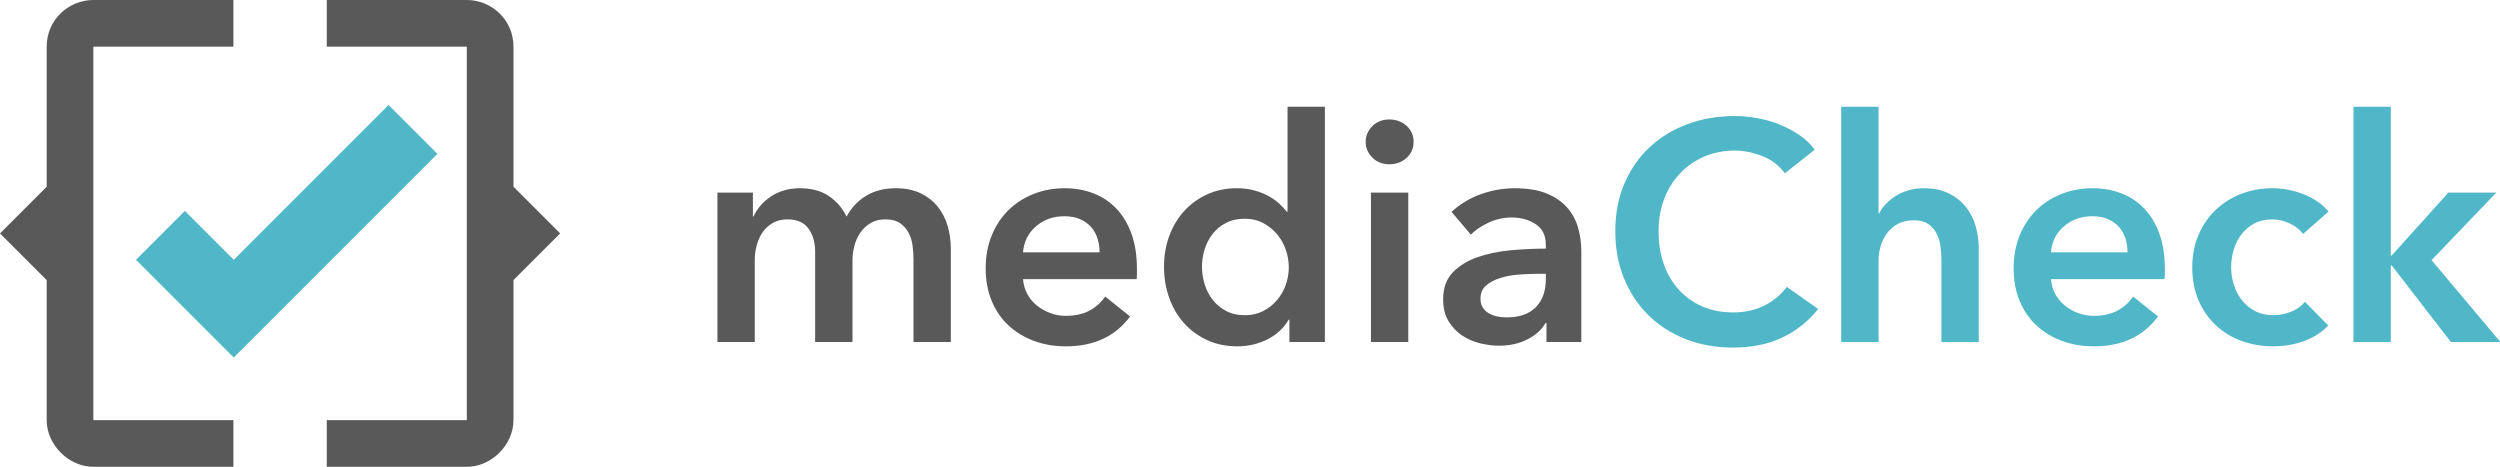
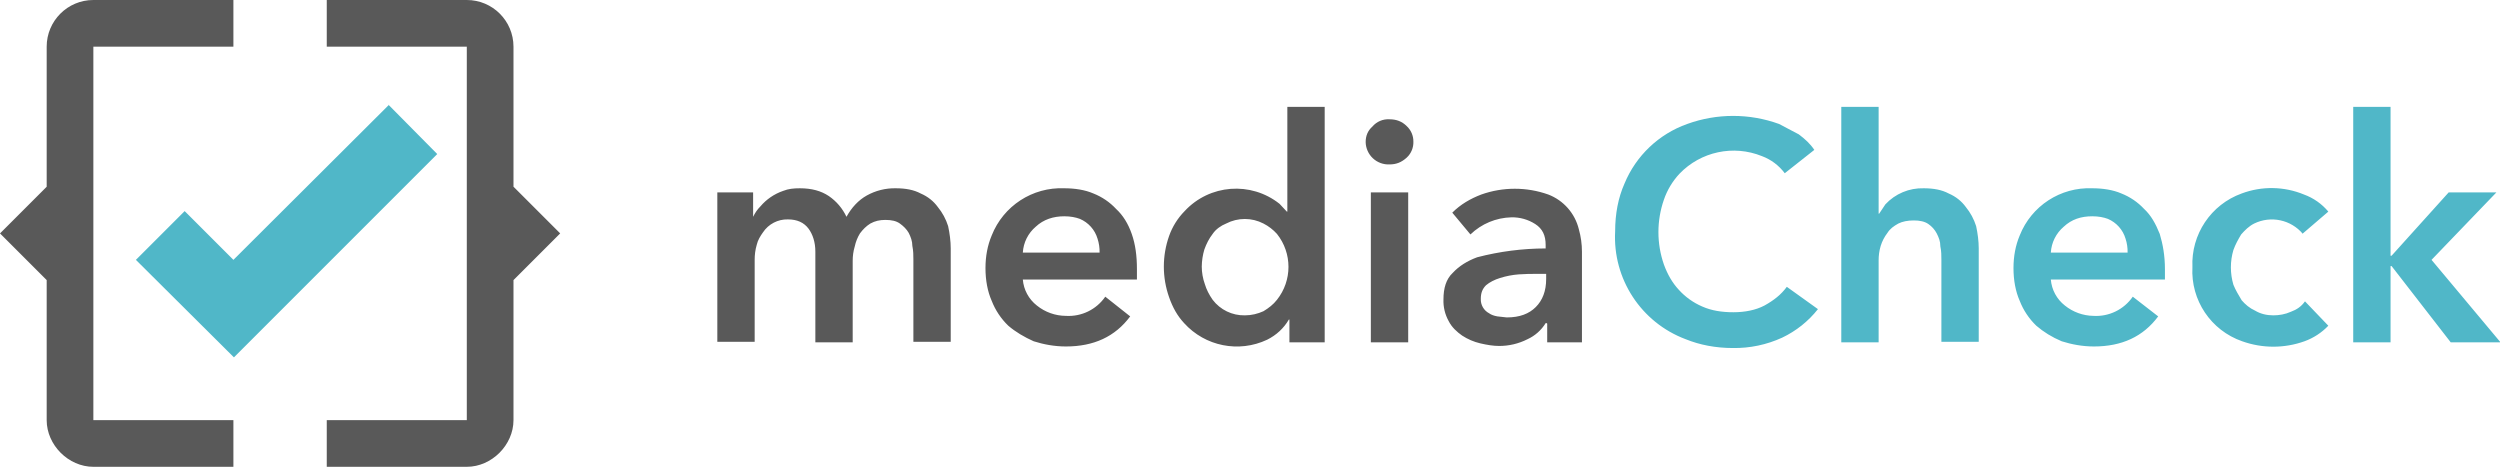
- <svg xmlns="http://www.w3.org/2000/svg" width="482px" height="90px" viewBox="0 0 482 90" version="1.1">
-   <defs />
-   <g id="Page-1" stroke="none" stroke-width="1" fill="none" fill-rule="evenodd">
-     <g id="mediaCheck">
-       <path d="M18,81 L18,9 L45,9 L45,0 L18,0 C13.248,0 9,3.785 9,9 L9,36 L0,45 L9,54 L9,81 C9,85.752 13.248,90 18,90 L45,90 L45,81 L18,81" id="Fill-1" fill="#595959" />
-       <path d="M90,81 L90,9 L63,9 L63,0 L90,0 C94.752,0 99,3.785 99,9 L99,36 L108,45 L99,54 L99,81 C99,85.752 94.752,90 90,90 L63,90 L63,81 L90,81" id="Fill-2" fill="#595959" />
-       <path d="M74.914,20.24 L45.068,50.087 L35.646,40.664 L26.223,50.087 L45.068,68.933 L84.337,29.663 L74.914,20.24" id="Fill-3" fill="#50B7C8" />
-       <path d="M172.7,36.293 C174.58,36.293 176.19,36.623 177.53,37.283 C178.87,37.942 179.97,38.813 180.83,39.893 C181.69,40.973 182.319,42.213 182.72,43.613 C183.119,45.014 183.32,46.453 183.32,47.933 L183.32,65.933 L176.12,65.933 L176.12,49.973 C176.12,49.133 176.06,48.254 175.94,47.333 C175.82,46.413 175.56,45.583 175.16,44.843 C174.76,44.104 174.209,43.493 173.51,43.013 C172.81,42.533 171.88,42.293 170.72,42.293 C169.6,42.293 168.64,42.533 167.84,43.013 C167.039,43.493 166.379,44.113 165.86,44.873 C165.34,45.633 164.96,46.483 164.72,47.423 C164.48,48.363 164.36,49.293 164.36,50.213 L164.36,65.933 L157.16,65.933 L157.16,48.533 C157.16,46.732 156.73,45.243 155.87,44.063 C155.01,42.884 153.659,42.293 151.82,42.293 C150.74,42.293 149.8,42.523 149,42.982 C148.199,43.443 147.55,44.033 147.05,44.753 C146.55,45.473 146.17,46.304 145.91,47.243 C145.649,48.184 145.52,49.133 145.52,50.093 L145.52,65.933 L138.32,65.933 L138.32,37.133 L145.16,37.133 L145.16,41.753 L145.28,41.753 C145.6,41.033 146.03,40.354 146.57,39.713 C147.11,39.073 147.749,38.493 148.49,37.973 C149.23,37.453 150.08,37.043 151.04,36.743 C152,36.442 153.06,36.293 154.22,36.293 C156.46,36.293 158.319,36.794 159.8,37.793 C161.279,38.793 162.419,40.113 163.22,41.753 C164.18,39.993 165.46,38.644 167.06,37.703 C168.659,36.764 170.54,36.293 172.7,36.293" id="Fill-4" fill="#595959" />
-       <path d="M219.2,51.893 L219.2,52.852 C219.2,53.174 219.18,53.493 219.141,53.813 L197.24,53.813 C197.32,54.854 197.59,55.803 198.051,56.663 C198.51,57.523 199.12,58.263 199.881,58.883 C200.64,59.504 201.5,59.993 202.46,60.352 C203.42,60.713 204.42,60.893 205.46,60.893 C207.261,60.893 208.78,60.563 210.021,59.903 C211.26,59.243 212.279,58.333 213.08,57.173 L217.881,61.013 C215.04,64.852 210.92,66.773 205.521,66.773 C203.279,66.773 201.22,66.422 199.341,65.723 C197.46,65.023 195.83,64.033 194.45,62.753 C193.07,61.474 191.99,59.903 191.21,58.043 C190.431,56.183 190.04,54.073 190.04,51.713 C190.04,49.394 190.431,47.283 191.21,45.383 C191.99,43.483 193.06,41.863 194.42,40.523 C195.779,39.184 197.391,38.144 199.25,37.403 C201.11,36.663 203.12,36.293 205.28,36.293 C207.28,36.293 209.13,36.623 210.83,37.283 C212.53,37.942 214,38.924 215.24,40.223 C216.479,41.523 217.45,43.144 218.15,45.083 C218.85,47.023 219.2,49.293 219.2,51.893 L219.2,51.893 Z M212,48.653 C212,47.733 211.87,46.852 211.61,46.013 C211.35,45.173 210.94,44.434 210.381,43.793 C209.819,43.153 209.11,42.644 208.25,42.263 C207.39,41.883 206.38,41.692 205.221,41.692 C203.06,41.692 201.23,42.344 199.73,43.643 C198.23,44.943 197.399,46.613 197.24,48.653 L212,48.653 L212,48.653 Z" id="Fill-5" fill="#595959" />
-       <path d="M255.44,65.933 L248.6,65.933 L248.6,61.613 L248.479,61.613 C247.479,63.293 246.089,64.573 244.31,65.453 C242.529,66.332 240.62,66.773 238.58,66.773 C236.38,66.773 234.41,66.362 232.67,65.543 C230.93,64.724 229.449,63.623 228.229,62.243 C227.009,60.863 226.07,59.243 225.41,57.383 C224.75,55.523 224.42,53.533 224.42,51.413 C224.42,49.293 224.759,47.313 225.44,45.473 C226.119,43.634 227.079,42.033 228.32,40.673 C229.56,39.314 231.039,38.243 232.76,37.463 C234.479,36.683 236.359,36.293 238.399,36.293 C239.72,36.293 240.899,36.442 241.94,36.743 C242.979,37.043 243.89,37.413 244.67,37.852 C245.45,38.294 246.119,38.773 246.68,39.293 C247.239,39.813 247.7,40.313 248.06,40.793 L248.24,40.793 L248.24,20.573 L255.44,20.573 L255.44,65.933 L255.44,65.933 Z M231.74,51.413 C231.74,52.533 231.909,53.653 232.25,54.773 C232.589,55.894 233.1,56.894 233.78,57.773 C234.46,58.653 235.319,59.373 236.359,59.933 C237.399,60.493 238.619,60.773 240.02,60.773 C241.34,60.773 242.519,60.503 243.56,59.963 C244.6,59.423 245.489,58.713 246.229,57.833 C246.97,56.953 247.529,55.964 247.91,54.863 C248.289,53.763 248.479,52.653 248.479,51.533 C248.479,50.413 248.289,49.293 247.91,48.173 C247.529,47.054 246.97,46.053 246.229,45.173 C245.489,44.294 244.6,43.573 243.56,43.013 C242.519,42.453 241.34,42.173 240.02,42.173 C238.619,42.173 237.399,42.442 236.359,42.982 C235.319,43.523 234.46,44.233 233.78,45.113 C233.1,45.993 232.589,46.983 232.25,48.083 C231.909,49.184 231.74,50.294 231.74,51.413 L231.74,51.413 Z" id="Fill-6" fill="#595959" />
-       <path d="M263.299,27.352 C263.299,26.193 263.728,25.184 264.589,24.323 C265.448,23.463 266.539,23.033 267.859,23.033 C269.179,23.033 270.289,23.443 271.189,24.263 C272.089,25.083 272.539,26.113 272.539,27.352 C272.539,28.593 272.089,29.623 271.189,30.442 C270.289,31.263 269.179,31.673 267.859,31.673 C266.539,31.673 265.448,31.243 264.589,30.383 C263.728,29.523 263.299,28.514 263.299,27.352 L263.299,27.352 Z M264.319,37.133 L271.518,37.133 L271.518,65.933 L264.319,65.933 L264.319,37.133 Z" id="Fill-7" fill="#595959" />
-       <path d="M298.158,62.273 L297.978,62.273 C297.258,63.554 296.098,64.604 294.498,65.423 C292.897,66.242 291.078,66.653 289.038,66.653 C287.877,66.653 286.668,66.503 285.408,66.203 C284.148,65.903 282.987,65.403 281.928,64.703 C280.868,64.004 279.987,63.083 279.288,61.942 C278.588,60.803 278.238,59.393 278.238,57.713 C278.238,55.553 278.848,53.833 280.068,52.553 C281.288,51.273 282.858,50.294 284.778,49.613 C286.698,48.934 288.828,48.483 291.168,48.263 C293.508,48.044 295.798,47.933 298.038,47.933 L298.038,47.213 C298.038,45.413 297.388,44.083 296.088,43.223 C294.788,42.363 293.238,41.933 291.439,41.933 C289.917,41.933 288.458,42.254 287.058,42.893 C285.657,43.533 284.498,44.313 283.578,45.232 L279.858,40.852 C281.498,39.333 283.388,38.193 285.528,37.433 C287.667,36.674 289.838,36.293 292.038,36.293 C294.598,36.293 296.708,36.653 298.368,37.373 C300.027,38.093 301.338,39.033 302.298,40.192 C303.258,41.354 303.928,42.653 304.308,44.093 C304.687,45.533 304.878,46.973 304.878,48.413 L304.878,65.933 L298.158,65.933 L298.158,62.273 L298.158,62.273 Z M298.038,52.793 L296.418,52.793 C295.258,52.793 294.038,52.844 292.758,52.942 C291.478,53.043 290.298,53.264 289.218,53.602 C288.138,53.943 287.238,54.423 286.518,55.043 C285.798,55.663 285.439,56.513 285.439,57.593 C285.439,58.273 285.588,58.844 285.888,59.303 C286.189,59.763 286.578,60.134 287.058,60.413 C287.538,60.693 288.078,60.893 288.678,61.013 C289.278,61.133 289.878,61.192 290.478,61.192 C292.958,61.192 294.837,60.533 296.118,59.213 C297.397,57.893 298.038,56.093 298.038,53.813 L298.038,52.793 L298.038,52.793 Z" id="Fill-8" fill="#595959" />
-       <path d="M344.128,33.413 C343.008,31.894 341.548,30.783 339.748,30.083 C337.948,29.384 336.187,29.033 334.468,29.033 C332.268,29.033 330.269,29.434 328.468,30.232 C326.668,31.033 325.117,32.133 323.818,33.533 C322.518,34.934 321.518,36.573 320.818,38.453 C320.118,40.333 319.769,42.373 319.769,44.573 C319.769,46.894 320.107,49.013 320.788,50.933 C321.468,52.852 322.438,54.503 323.698,55.883 C324.958,57.263 326.468,58.333 328.228,59.093 C329.987,59.854 331.968,60.232 334.168,60.232 C336.448,60.232 338.468,59.783 340.228,58.883 C341.987,57.982 343.408,56.793 344.488,55.313 L350.548,59.573 C348.667,61.934 346.368,63.764 343.648,65.063 C340.928,66.362 337.747,67.013 334.108,67.013 C330.787,67.013 327.737,66.463 324.958,65.363 C322.178,64.263 319.788,62.723 317.788,60.743 C315.787,58.763 314.228,56.403 313.108,53.663 C311.987,50.924 311.428,47.894 311.428,44.573 C311.428,41.174 312.018,38.104 313.198,35.363 C314.378,32.623 315.997,30.293 318.058,28.373 C320.118,26.453 322.548,24.974 325.348,23.933 C328.147,22.894 331.187,22.373 334.468,22.373 C335.827,22.373 337.248,22.503 338.728,22.763 C340.207,23.023 341.628,23.423 342.988,23.963 C344.348,24.503 345.628,25.173 346.828,25.973 C348.028,26.773 349.048,27.733 349.888,28.852 L344.128,33.413" id="Fill-9" fill="#50B7C8" />
-       <path d="M370.888,36.293 C372.768,36.293 374.377,36.623 375.718,37.283 C377.058,37.942 378.157,38.813 379.018,39.893 C379.878,40.973 380.508,42.213 380.908,43.613 C381.308,45.014 381.508,46.453 381.508,47.933 L381.508,65.933 L374.308,65.933 L374.308,50.093 C374.308,49.253 374.248,48.383 374.128,47.482 C374.008,46.583 373.758,45.764 373.378,45.023 C372.997,44.283 372.457,43.673 371.758,43.192 C371.058,42.713 370.128,42.473 368.968,42.473 C367.808,42.473 366.808,42.693 365.968,43.133 C365.128,43.573 364.428,44.163 363.868,44.903 C363.308,45.644 362.888,46.474 362.607,47.393 C362.327,48.314 362.187,49.253 362.187,50.213 L362.187,65.933 L354.988,65.933 L354.988,20.573 L362.187,20.573 L362.187,41.153 L362.308,41.153 C362.587,40.553 362.998,39.963 363.538,39.383 C364.078,38.804 364.708,38.283 365.428,37.823 C366.147,37.363 366.967,36.993 367.888,36.713 C368.808,36.434 369.808,36.293 370.888,36.293" id="Fill-10" fill="#50B7C8" />
-       <path d="M417.388,51.893 L417.388,52.852 C417.388,53.174 417.367,53.493 417.328,53.813 L395.428,53.813 C395.508,54.854 395.777,55.803 396.238,56.663 C396.697,57.523 397.308,58.263 398.068,58.883 C398.827,59.504 399.687,59.993 400.648,60.352 C401.607,60.713 402.607,60.893 403.648,60.893 C405.448,60.893 406.968,60.563 408.208,59.903 C409.447,59.243 410.467,58.333 411.268,57.173 L416.068,61.013 C413.227,64.852 409.107,66.773 403.708,66.773 C401.467,66.773 399.407,66.422 397.528,65.723 C395.648,65.023 394.018,64.033 392.638,62.753 C391.258,61.474 390.178,59.903 389.398,58.043 C388.618,56.183 388.228,54.073 388.228,51.713 C388.228,49.394 388.618,47.283 389.398,45.383 C390.178,43.483 391.248,41.863 392.607,40.523 C393.967,39.184 395.578,38.144 397.438,37.403 C399.298,36.663 401.308,36.293 403.468,36.293 C405.468,36.293 407.317,36.623 409.018,37.283 C410.718,37.942 412.187,38.924 413.428,40.223 C414.667,41.523 415.638,43.144 416.338,45.083 C417.037,47.023 417.388,49.293 417.388,51.893 L417.388,51.893 Z M410.187,48.653 C410.187,47.733 410.058,46.852 409.798,46.013 C409.537,45.173 409.128,44.434 408.568,43.793 C408.007,43.153 407.298,42.644 406.437,42.263 C405.577,41.883 404.567,41.692 403.408,41.692 C401.248,41.692 399.418,42.344 397.918,43.643 C396.418,44.943 395.587,46.613 395.428,48.653 L410.187,48.653 L410.187,48.653 Z" id="Fill-11" fill="#50B7C8" />
-       <path d="M444.027,45.113 C443.467,44.313 442.627,43.643 441.508,43.102 C440.387,42.563 439.247,42.293 438.087,42.293 C436.768,42.293 435.606,42.563 434.607,43.102 C433.607,43.643 432.777,44.354 432.117,45.232 C431.457,46.113 430.967,47.104 430.648,48.203 C430.327,49.304 430.167,50.413 430.167,51.533 C430.167,52.653 430.337,53.763 430.678,54.863 C431.017,55.964 431.526,56.953 432.207,57.833 C432.887,58.713 433.737,59.423 434.758,59.963 C435.777,60.503 436.967,60.773 438.327,60.773 C439.446,60.773 440.567,60.554 441.687,60.113 C442.807,59.673 443.707,59.033 444.388,58.192 L448.888,62.753 C447.687,64.033 446.157,65.023 444.297,65.723 C442.438,66.422 440.428,66.773 438.268,66.773 C436.146,66.773 434.137,66.433 432.237,65.753 C430.337,65.073 428.677,64.073 427.258,62.753 C425.837,61.433 424.717,59.833 423.898,57.953 C423.077,56.073 422.667,53.933 422.667,51.533 C422.667,49.214 423.077,47.113 423.898,45.232 C424.717,43.354 425.827,41.753 427.228,40.433 C428.627,39.113 430.258,38.093 432.117,37.373 C433.978,36.653 435.967,36.293 438.087,36.293 C440.207,36.293 442.258,36.693 444.237,37.493 C446.218,38.294 447.787,39.394 448.947,40.793 L444.027,45.113" id="Fill-12" fill="#50B7C8" />
-       <path d="M453.747,20.573 L460.946,20.573 L460.946,49.253 L461.127,49.253 L472.047,37.133 L481.287,37.133 L468.807,50.153 L482.066,65.933 L472.526,65.933 L461.127,51.173 L460.946,51.173 L460.946,65.933 L453.747,65.933 L453.747,20.573" id="Fill-13" fill="#50B7C8" />
-     </g>
-   </g>
+ <svg xmlns="http://www.w3.org/2000/svg" viewBox="0 0 482 90">
+   <path fill="#595959" d="M18 81V9h27V0H18a9 9 0 0 0-9 9v27l-9 9 9 9v27c0 4.8 4.2 9 9 9h27v-9H18m72 0V9H63V0h27a9 9 0 0 1 9 9v27l9 9-9 9v27c0 4.8-4.2 9-9 9H63v-9h27" />
+   <path fill="#50B7C8" d="M75 20.2 45 50.1l-9.4-9.4-9.4 9.4 18.9 18.8 39.2-39.2-9.4-9.5" />
+   <path fill="#595959" d="M172.7 36.3c1.9 0 3.5.3 4.8 1 1.4.6 2.5 1.5 3.3 2.6a11 11 0 0 1 2 3.7c.3 1.4.5 2.9.5 4.3v18h-7.2V50c0-.8 0-1.6-.2-2.6 0-.9-.3-1.7-.7-2.5-.4-.7-1-1.3-1.7-1.8s-1.6-.7-2.8-.7c-1.1 0-2 .2-2.9.7-.8.5-1.4 1.1-2 1.9a8 8 0 0 0-1 2.5c-.3 1-.4 1.9-.4 2.8V66h-7.2V48.5c0-1.8-.5-3.3-1.3-4.4-.9-1.2-2.2-1.8-4-1.8a5.6 5.6 0 0 0-4.8 2.5c-.5.7-1 1.5-1.2 2.4-.3 1-.4 2-.4 2.9v15.8h-7.2V37.1h6.9v4.7c.4-.8.8-1.4 1.4-2a10 10 0 0 1 4.4-3c1-.4 2-.5 3.2-.5 2.3 0 4.1.5 5.6 1.5a10 10 0 0 1 3.4 4c1-1.8 2.3-3.2 3.9-4.1a11 11 0 0 1 5.6-1.4m46.5 15.6v2h-22a7.1 7.1 0 0 0 2.7 5 9 9 0 0 0 5.6 2 8.6 8.6 0 0 0 7.6-3.7l4.8 3.8c-2.9 3.9-7 5.8-12.4 5.8-2.2 0-4.3-.4-6.2-1-1.8-.8-3.5-1.8-4.9-3a13.4 13.4 0 0 1-3.2-4.8c-.8-1.8-1.2-4-1.2-6.3s.4-4.4 1.2-6.3a14.4 14.4 0 0 1 14-9.1c2 0 4 .3 5.6 1a12 12 0 0 1 4.4 3c1.3 1.2 2.3 2.8 3 4.8.7 2 1 4.2 1 6.8Zm-7.2-3.2a8 8 0 0 0-.4-2.7 6 6 0 0 0-3.4-3.8c-.8-.3-1.8-.5-3-.5-2.1 0-4 .6-5.5 2a7.1 7.1 0 0 0-2.5 5H212ZM255.4 66h-6.8v-4.4h-.1c-1 1.7-2.4 3-4.2 3.9a13.7 13.7 0 0 1-16-3.2c-1.3-1.4-2.2-3-2.9-5a17.7 17.7 0 0 1 0-11.8 13 13 0 0 1 3-4.8 13.5 13.5 0 0 1 18.3-1.4l1.4 1.5h.1V20.6h7.2v45.3Zm-23.7-14.6c0 1.1.2 2.3.6 3.4.3 1 .8 2 1.5 3a7.6 7.6 0 0 0 6.2 3c1.3 0 2.5-.3 3.6-.8 1-.6 1.9-1.3 2.6-2.2a10.2 10.2 0 0 0 0-12.7 9 9 0 0 0-2.6-2 7.8 7.8 0 0 0-7.2 0c-1 .4-2 1.1-2.6 2-.7.9-1.2 1.9-1.6 3a12 12 0 0 0-.5 3.3Zm31.6-24c0-1.2.4-2.2 1.3-3a4 4 0 0 1 3.3-1.4c1.3 0 2.4.4 3.3 1.3a4 4 0 0 1 1.3 3 4 4 0 0 1-1.3 3.1c-1 .9-2 1.3-3.3 1.3a4.4 4.4 0 0 1-4.6-4.3Zm1 9.7h7.2V66h-7.2V37.1Zm33.9 25.2h-.2a8 8 0 0 1-3.5 3.1 12 12 0 0 1-5.5 1.3c-1.1 0-2.3-.2-3.6-.5a11 11 0 0 1-3.5-1.5c-1-.7-2-1.6-2.6-2.8a8 8 0 0 1-1-4.2c0-2.1.5-3.9 1.8-5.1 1.2-1.3 2.8-2.3 4.7-3a52.7 52.7 0 0 1 13.2-1.7v-.7c0-1.8-.6-3.1-2-4a8.2 8.2 0 0 0-4.6-1.3 11.8 11.8 0 0 0-7.9 3.3L280 41c1.6-1.6 3.5-2.7 5.6-3.5a19.3 19.3 0 0 1 12.9 0 9.6 9.6 0 0 1 5.9 6.7c.4 1.4.6 2.9.6 4.3V66h-6.7v-3.6Zm-.2-9.5h-1.6a48 48 0 0 0-3.6.1 16 16 0 0 0-3.6.7c-1 .3-2 .8-2.7 1.4-.7.7-1 1.5-1 2.6a3 3 0 0 0 1.6 2.8c.4.3 1 .5 1.6.6l1.8.2c2.5 0 4.3-.7 5.6-2 1.3-1.3 2-3.1 2-5.4v-1Z" />
+   <path fill="#50B7C8" d="M344.1 33.4a9.7 9.7 0 0 0-4.4-3.3 14.5 14.5 0 0 0-15.9 3.4 14 14 0 0 0-3 5 19 19 0 0 0 0 12.5c.7 1.9 1.6 3.5 2.9 4.9a13 13 0 0 0 4.5 3.2c1.8.8 3.8 1.1 6 1.1s4.3-.4 6-1.3c1.8-1 3.2-2.1 4.3-3.6l6 4.3a19.4 19.4 0 0 1-6.9 5.5 22 22 0 0 1-9.5 2c-3.3 0-6.4-.6-9.1-1.7a21 21 0 0 1-13.6-20.8c0-3.4.6-6.5 1.8-9.2a20.5 20.5 0 0 1 12.1-11.5 26 26 0 0 1 17.7 0l3.8 2c1.2.9 2.2 1.8 3 3l-5.7 4.5m26.8 2.9c1.9 0 3.5.3 4.8 1 1.4.6 2.5 1.5 3.3 2.6a11 11 0 0 1 2 3.7c.3 1.4.5 2.9.5 4.3v18h-7.2V50.1c0-.8 0-1.7-.2-2.6 0-1-.3-1.7-.7-2.5a5 5 0 0 0-1.6-1.8c-.7-.5-1.7-.7-2.8-.7-1.2 0-2.2.2-3 .6-.9.5-1.6 1-2.1 1.8a8 8 0 0 0-1.3 2.5c-.3 1-.4 1.9-.4 2.8V66H355V20.6h7.2v20.6h.1l1.2-1.8a9.7 9.7 0 0 1 7.4-3.1m46.5 15.6v2h-22a7.1 7.1 0 0 0 2.7 5 9 9 0 0 0 5.5 2 8.6 8.6 0 0 0 7.6-3.7l4.9 3.8c-2.9 3.9-7 5.8-12.4 5.8-2.2 0-4.3-.4-6.2-1-1.9-.8-3.5-1.8-4.9-3a13.4 13.4 0 0 1-3.2-4.8c-.8-1.8-1.2-4-1.2-6.3s.4-4.4 1.2-6.3a14.4 14.4 0 0 1 14-9.1c2 0 4 .3 5.6 1a12 12 0 0 1 4.4 3c1.3 1.2 2.2 2.8 3 4.8.6 2 1 4.2 1 6.8Zm-7.2-3.2a8 8 0 0 0-.4-2.7 6 6 0 0 0-3.4-3.8c-.8-.3-1.8-.5-3-.5-2.2 0-4 .6-5.5 2a7.1 7.1 0 0 0-2.5 5h14.8Zm33.8-3.6a7.8 7.8 0 0 0-9.4-2c-1 .5-1.8 1.3-2.5 2.1-.6 1-1.1 1.9-1.5 3a11.8 11.8 0 0 0 0 6.7c.4 1 1 2 1.6 3 .7.8 1.5 1.5 2.6 2 1 .6 2.2.9 3.5.9 1.1 0 2.3-.2 3.4-.7 1.1-.4 2-1 2.7-2l4.5 4.7a12 12 0 0 1-4.6 3 17.8 17.8 0 0 1-12 0 14.3 14.3 0 0 1-9.6-14.3 14.4 14.4 0 0 1 9.5-14.2 16.4 16.4 0 0 1 12 .2 11 11 0 0 1 4.7 3.3L444 45m9.7-24.4h7.2v28.7h.2l11-12.2h9.2l-12.5 13L482.1 66h-9.6l-11.4-14.7h-.2V66h-7.2V20.6" />
</svg>
